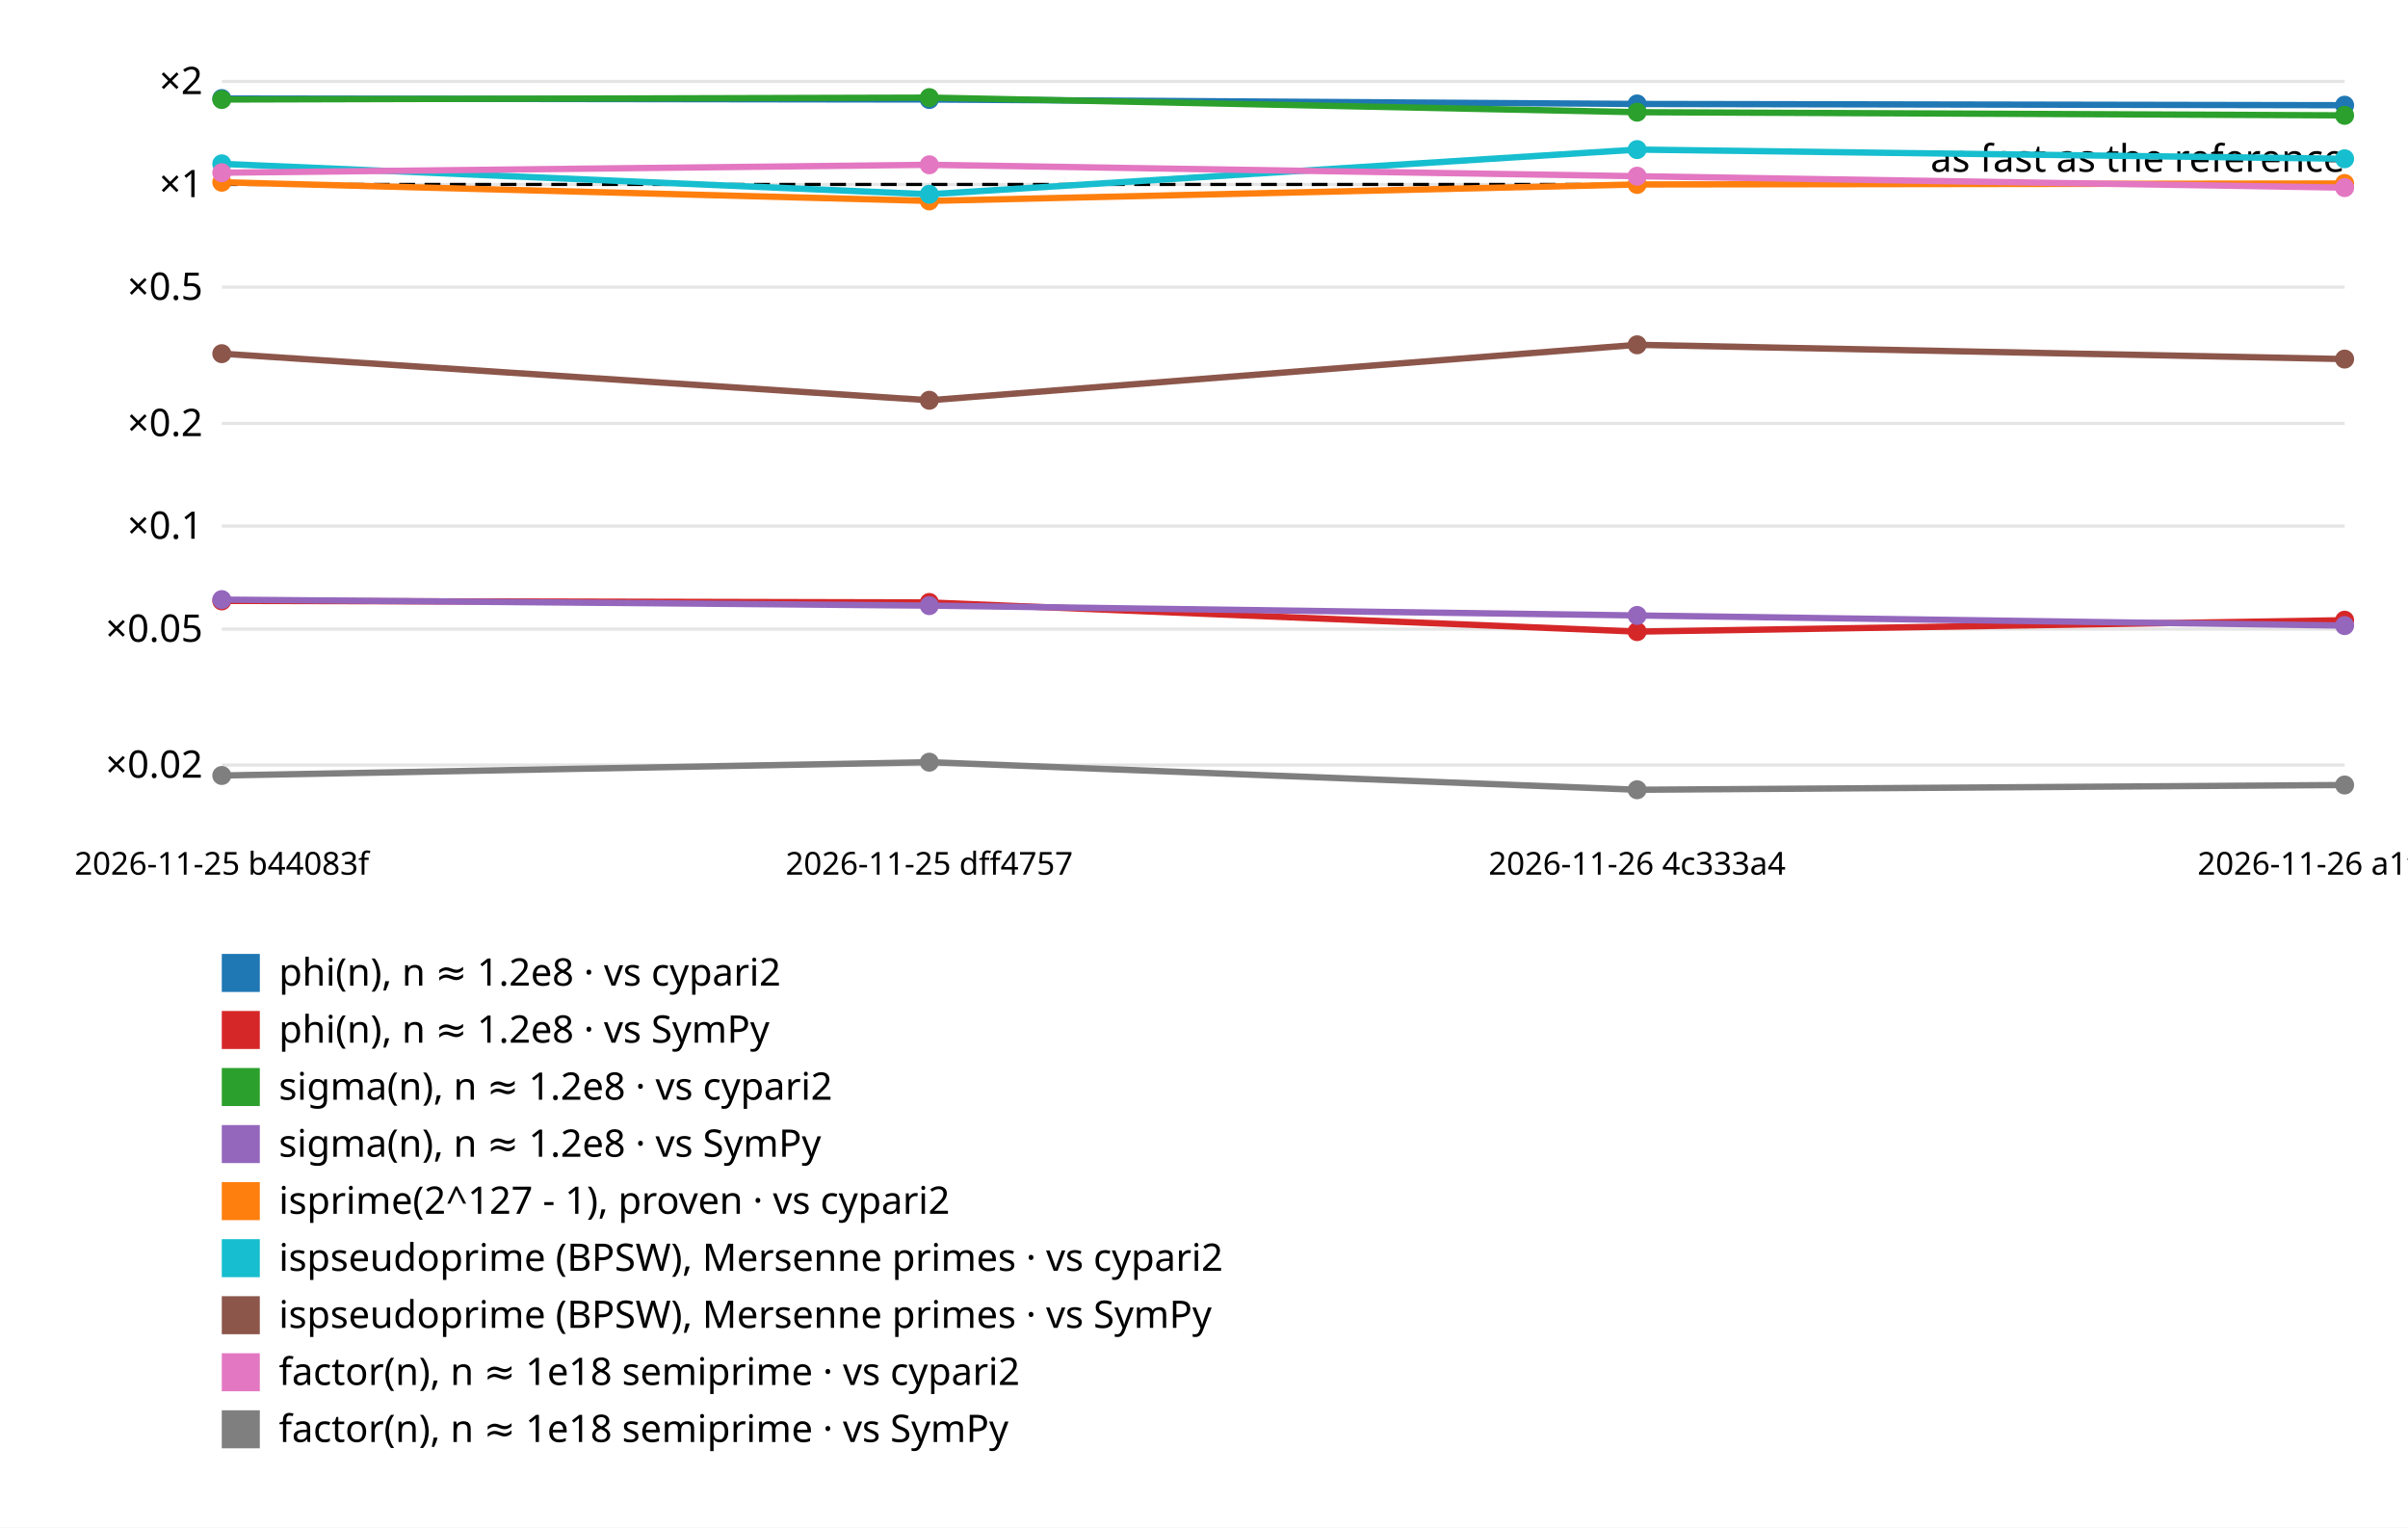
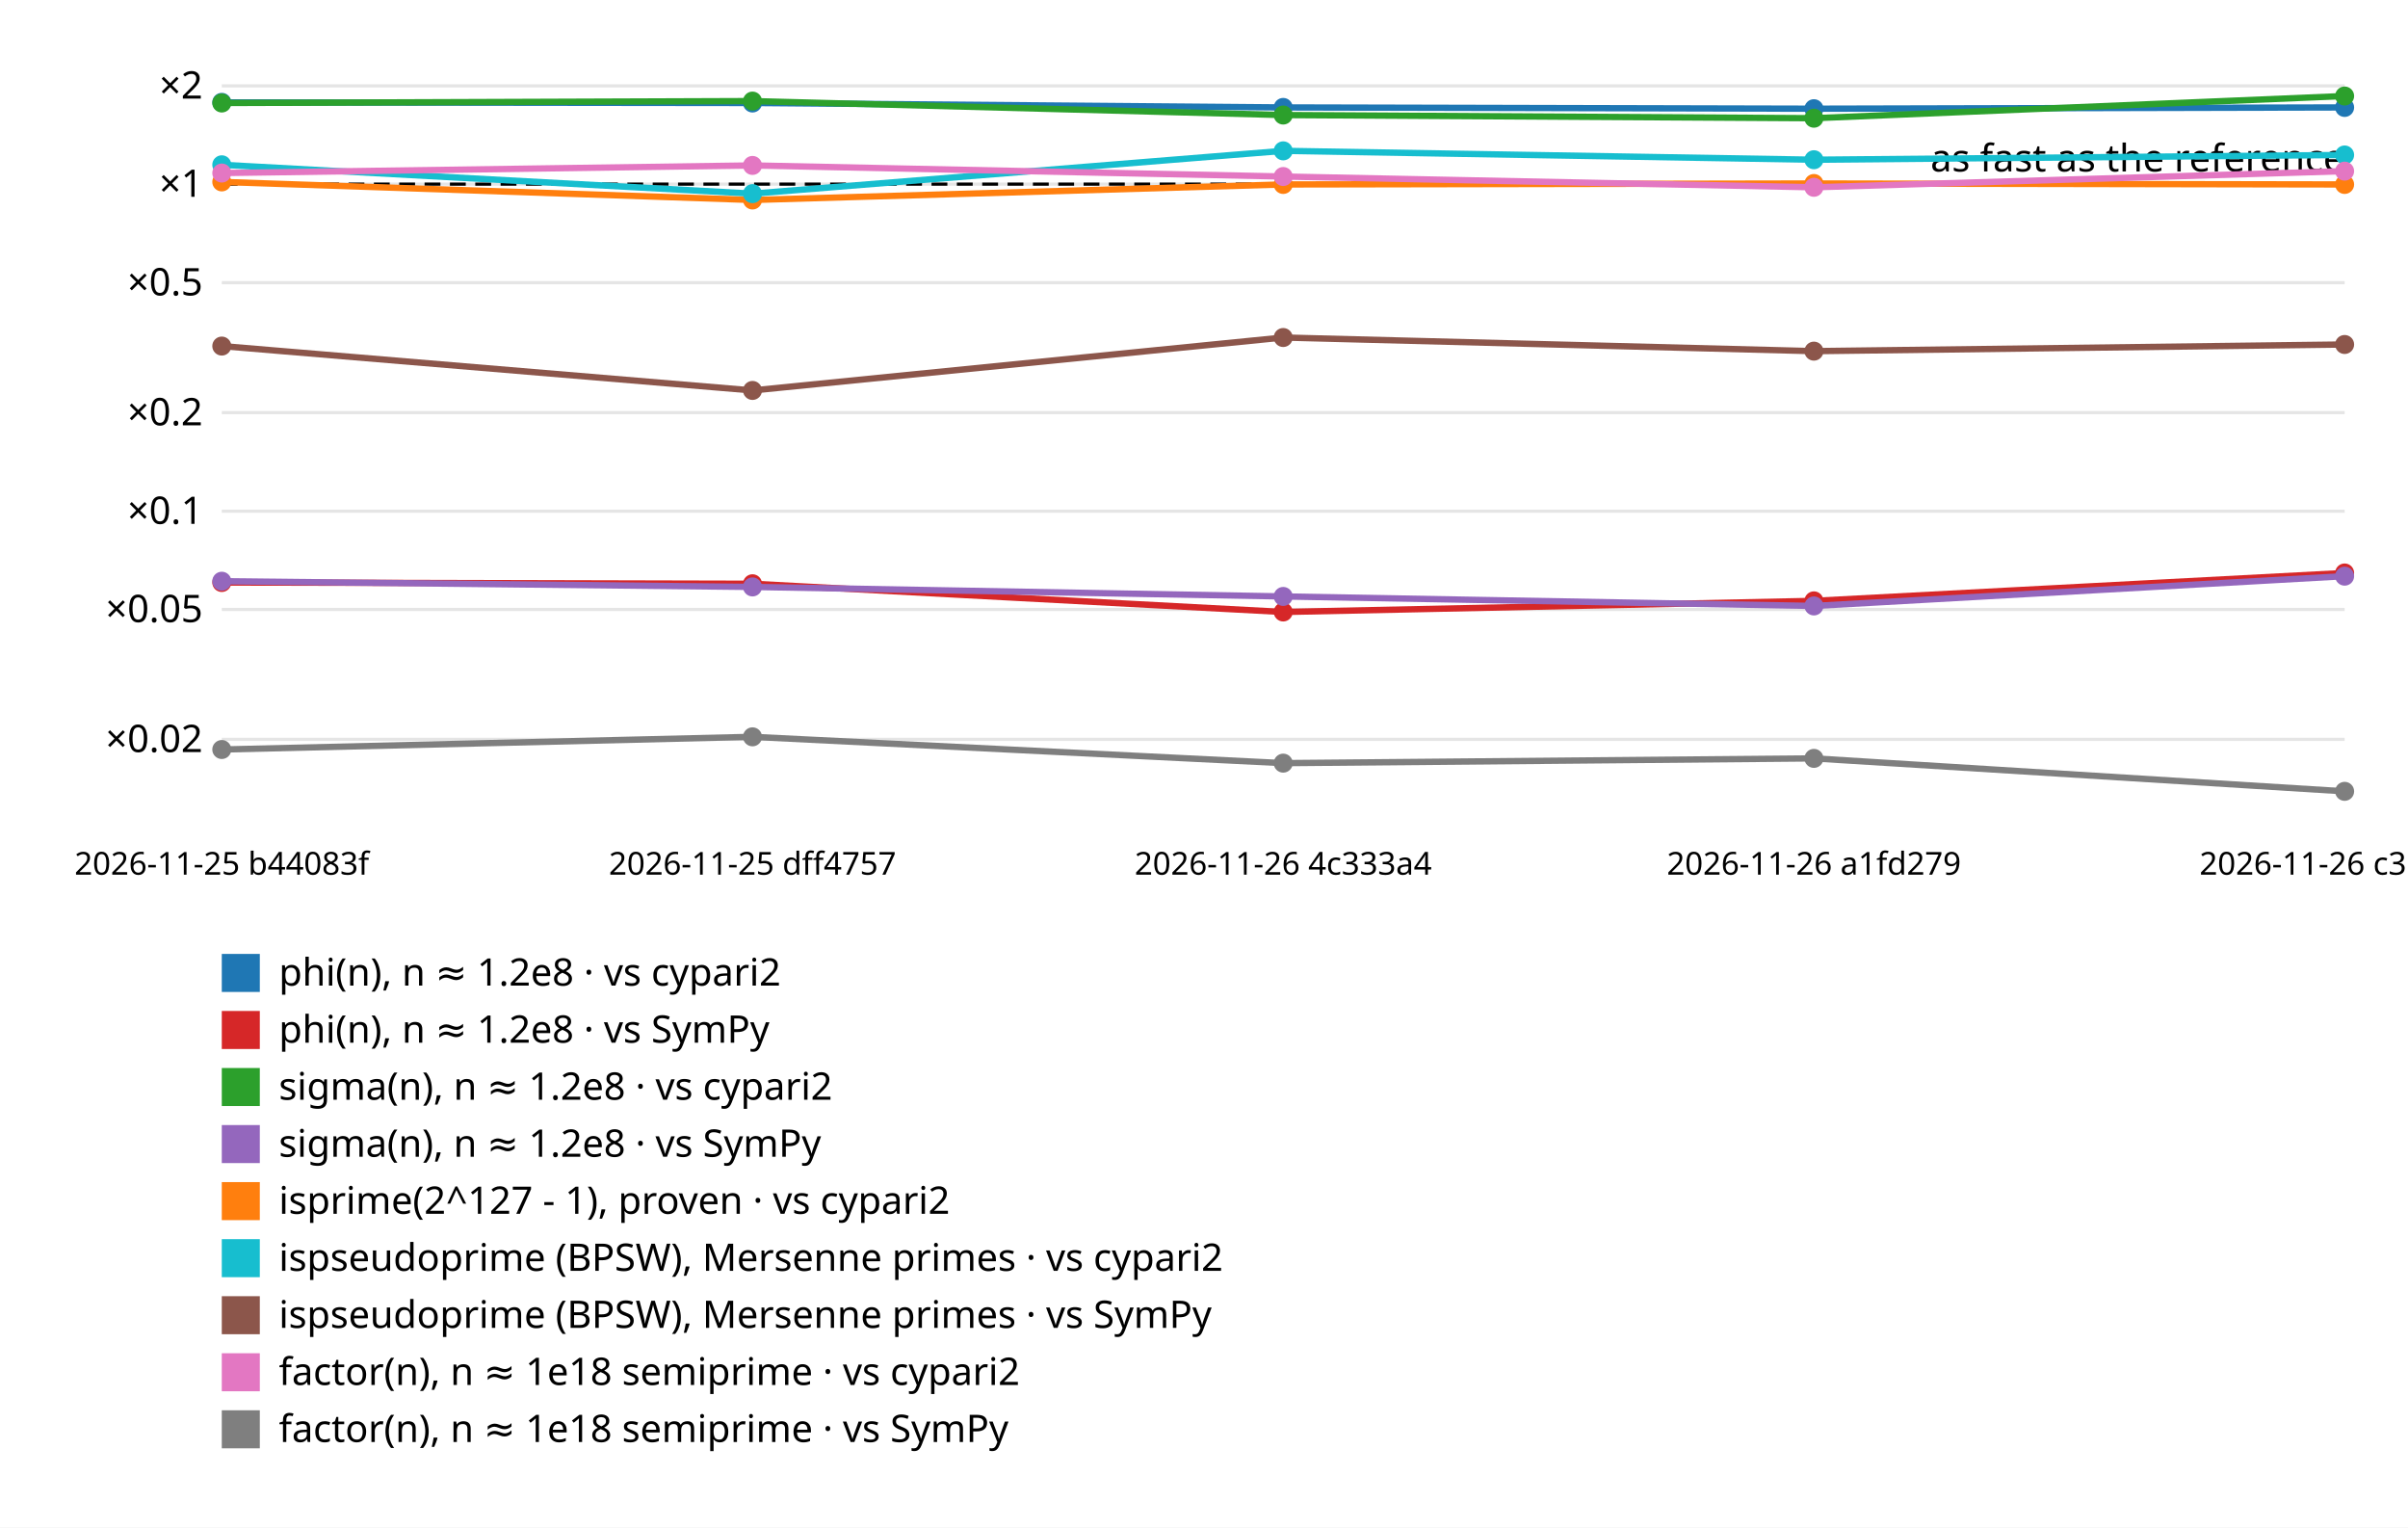
<svg xmlns="http://www.w3.org/2000/svg" width="760" height="482" font-family="sans-serif" font-size="12">
  <rect width="760" height="482" fill="white" />
-   <line x1="70" x2="740" y1="241.4" y2="241.4" stroke="#e5e5e5" />
-   <text x="64" y="245.4" text-anchor="end">×0.02</text>
-   <line x1="70" x2="740" y1="198.5" y2="198.5" stroke="#e5e5e5" />
-   <text x="64" y="202.5" text-anchor="end">×0.05</text>
-   <line x1="70" x2="740" y1="166.0" y2="166.0" stroke="#e5e5e5" />
-   <text x="64" y="170.0" text-anchor="end">×0.1</text>
-   <line x1="70" x2="740" y1="133.6" y2="133.6" stroke="#e5e5e5" />
-   <text x="64" y="137.6" text-anchor="end">×0.2</text>
-   <line x1="70" x2="740" y1="90.6" y2="90.6" stroke="#e5e5e5" />
-   <text x="64" y="94.6" text-anchor="end">×0.5</text>
-   <line x1="70" x2="740" y1="58.2" y2="58.2" stroke="#e5e5e5" />
-   <text x="64" y="62.2" text-anchor="end">×1</text>
-   <line x1="70" x2="740" y1="25.7" y2="25.7" stroke="#e5e5e5" />
-   <text x="64" y="29.7" text-anchor="end">×2</text>
-   <line x1="70" x2="740" y1="58.2" y2="58.2" stroke="black" stroke-dasharray="5 3" />
-   <text x="740" y="54.2" text-anchor="end">as fast as the reference</text>
+   <line x1="70" x2="740" y1="233.3" y2="233.3" stroke="#e5e5e5" />
+   <text x="64" y="237.3" text-anchor="end">×0.02</text>
+   <line x1="70" x2="740" y1="192.3" y2="192.3" stroke="#e5e5e5" />
+   <text x="64" y="196.3" text-anchor="end">×0.05</text>
+   <line x1="70" x2="740" y1="161.3" y2="161.3" stroke="#e5e5e5" />
+   <text x="64" y="165.3" text-anchor="end">×0.1</text>
+   <line x1="70" x2="740" y1="130.2" y2="130.2" stroke="#e5e5e5" />
+   <text x="64" y="134.2" text-anchor="end">×0.2</text>
+   <line x1="70" x2="740" y1="89.2" y2="89.2" stroke="#e5e5e5" />
+   <text x="64" y="93.2" text-anchor="end">×0.5</text>
+   <line x1="70" x2="740" y1="58.1" y2="58.1" stroke="#e5e5e5" />
+   <text x="64" y="62.1" text-anchor="end">×1</text>
+   <line x1="70" x2="740" y1="27.1" y2="27.1" stroke="#e5e5e5" />
+   <text x="64" y="31.1" text-anchor="end">×2</text>
+   <line x1="70" x2="740" y1="58.1" y2="58.1" stroke="black" stroke-dasharray="5 3" />
+   <text x="740" y="54.1" text-anchor="end">as fast as the reference</text>
  <text x="70.0" y="276" text-anchor="middle" font-size="10">2026-11-25 b44083f</text>
-   <text x="293.3" y="276" text-anchor="middle" font-size="10">2026-11-25 dff4757</text>
-   <text x="516.7" y="276" text-anchor="middle" font-size="10">2026-11-26 4c333a4</text>
-   <text x="740.0" y="276" text-anchor="middle" font-size="10">2026-11-26 a1fd279</text>
-   <polyline points="70.0,31.1 293.3,31.4 516.7,32.8 740.0,33.2" fill="none" stroke="#1f77b4" stroke-width="2" />
-   <circle cx="70.0" cy="31.1" r="3" fill="#1f77b4" />
-   <circle cx="293.3" cy="31.4" r="3" fill="#1f77b4" />
-   <circle cx="516.7" cy="32.8" r="3" fill="#1f77b4" />
-   <circle cx="740.0" cy="33.2" r="3" fill="#1f77b4" />
+   <text x="237.5" y="276" text-anchor="middle" font-size="10">2026-11-25 dff4757</text>
+   <text x="405.0" y="276" text-anchor="middle" font-size="10">2026-11-26 4c333a4</text>
+   <text x="572.5" y="276" text-anchor="middle" font-size="10">2026-11-26 a1fd279</text>
+   <text x="740.0" y="276" text-anchor="middle" font-size="10">2026-11-26 c362f30</text>
+   <polyline points="70.0,32.3 237.5,32.5 405.0,33.9 572.5,34.3 740.0,33.9" fill="none" stroke="#1f77b4" stroke-width="2" />
+   <circle cx="70.0" cy="32.3" r="3" fill="#1f77b4" />
+   <circle cx="237.5" cy="32.5" r="3" fill="#1f77b4" />
+   <circle cx="405.0" cy="33.9" r="3" fill="#1f77b4" />
+   <circle cx="572.5" cy="34.3" r="3" fill="#1f77b4" />
+   <circle cx="740.0" cy="33.9" r="3" fill="#1f77b4" />
  <rect x="70" y="301" width="12" height="12" fill="#1f77b4" />
  <text x="88" y="311">phi(n), n ≈ 1.2e8 · vs cypari2</text>
-   <polyline points="70.0,189.6 293.3,190.1 516.7,199.3 740.0,195.7" fill="none" stroke="#d62728" stroke-width="2" />
-   <circle cx="70.0" cy="189.6" r="3" fill="#d62728" />
-   <circle cx="293.3" cy="190.1" r="3" fill="#d62728" />
-   <circle cx="516.7" cy="199.3" r="3" fill="#d62728" />
-   <circle cx="740.0" cy="195.7" r="3" fill="#d62728" />
+   <polyline points="70.0,183.8 237.5,184.2 405.0,193.1 572.5,189.6 740.0,180.8" fill="none" stroke="#d62728" stroke-width="2" />
+   <circle cx="70.0" cy="183.8" r="3" fill="#d62728" />
+   <circle cx="237.5" cy="184.2" r="3" fill="#d62728" />
+   <circle cx="405.0" cy="193.1" r="3" fill="#d62728" />
+   <circle cx="572.5" cy="189.6" r="3" fill="#d62728" />
+   <circle cx="740.0" cy="180.8" r="3" fill="#d62728" />
  <rect x="70" y="319" width="12" height="12" fill="#d62728" />
  <text x="88" y="329">phi(n), n ≈ 1.2e8 · vs SymPy</text>
-   <polyline points="70.0,31.4 293.3,30.8 516.7,35.4 740.0,36.4" fill="none" stroke="#2ca02c" stroke-width="2" />
-   <circle cx="70.0" cy="31.4" r="3" fill="#2ca02c" />
-   <circle cx="293.3" cy="30.8" r="3" fill="#2ca02c" />
-   <circle cx="516.7" cy="35.4" r="3" fill="#2ca02c" />
-   <circle cx="740.0" cy="36.4" r="3" fill="#2ca02c" />
+   <polyline points="70.0,32.5 237.5,31.9 405.0,36.3 572.5,37.3 740.0,30.3" fill="none" stroke="#2ca02c" stroke-width="2" />
+   <circle cx="70.0" cy="32.5" r="3" fill="#2ca02c" />
+   <circle cx="237.5" cy="31.9" r="3" fill="#2ca02c" />
+   <circle cx="405.0" cy="36.3" r="3" fill="#2ca02c" />
+   <circle cx="572.5" cy="37.3" r="3" fill="#2ca02c" />
+   <circle cx="740.0" cy="30.3" r="3" fill="#2ca02c" />
  <rect x="70" y="337" width="12" height="12" fill="#2ca02c" />
  <text x="88" y="347">sigma(n), n ≈ 1.2e8 · vs cypari2</text>
-   <polyline points="70.0,189.2 293.3,191.1 516.7,194.2 740.0,197.4" fill="none" stroke="#9467bd" stroke-width="2" />
-   <circle cx="70.0" cy="189.2" r="3" fill="#9467bd" />
-   <circle cx="293.3" cy="191.1" r="3" fill="#9467bd" />
-   <circle cx="516.7" cy="194.2" r="3" fill="#9467bd" />
-   <circle cx="740.0" cy="197.4" r="3" fill="#9467bd" />
+   <polyline points="70.0,183.4 237.5,185.2 405.0,188.2 572.5,191.2 740.0,181.8" fill="none" stroke="#9467bd" stroke-width="2" />
+   <circle cx="70.0" cy="183.4" r="3" fill="#9467bd" />
+   <circle cx="237.5" cy="185.2" r="3" fill="#9467bd" />
+   <circle cx="405.0" cy="188.2" r="3" fill="#9467bd" />
+   <circle cx="572.5" cy="191.2" r="3" fill="#9467bd" />
+   <circle cx="740.0" cy="181.8" r="3" fill="#9467bd" />
  <rect x="70" y="355" width="12" height="12" fill="#9467bd" />
  <text x="88" y="365">sigma(n), n ≈ 1.2e8 · vs SymPy</text>
-   <polyline points="70.0,57.5 293.3,63.4 516.7,58.2 740.0,57.9" fill="none" stroke="#ff7f0e" stroke-width="2" />
-   <circle cx="70.0" cy="57.5" r="3" fill="#ff7f0e" />
-   <circle cx="293.3" cy="63.4" r="3" fill="#ff7f0e" />
-   <circle cx="516.7" cy="58.2" r="3" fill="#ff7f0e" />
-   <circle cx="740.0" cy="57.9" r="3" fill="#ff7f0e" />
+   <polyline points="70.0,57.4 237.5,63.1 405.0,58.2 572.5,57.9 740.0,58.2" fill="none" stroke="#ff7f0e" stroke-width="2" />
+   <circle cx="70.0" cy="57.4" r="3" fill="#ff7f0e" />
+   <circle cx="237.5" cy="63.1" r="3" fill="#ff7f0e" />
+   <circle cx="405.0" cy="58.2" r="3" fill="#ff7f0e" />
+   <circle cx="572.5" cy="57.9" r="3" fill="#ff7f0e" />
+   <circle cx="740.0" cy="58.2" r="3" fill="#ff7f0e" />
  <rect x="70" y="373" width="12" height="12" fill="#ff7f0e" />
  <text x="88" y="383">isprime(2^127 - 1), proven · vs cypari2</text>
-   <polyline points="70.0,51.7 293.3,61.3 516.7,47.2 740.0,50.1" fill="none" stroke="#17becf" stroke-width="2" />
-   <circle cx="70.0" cy="51.7" r="3" fill="#17becf" />
-   <circle cx="293.3" cy="61.3" r="3" fill="#17becf" />
-   <circle cx="516.7" cy="47.2" r="3" fill="#17becf" />
-   <circle cx="740.0" cy="50.1" r="3" fill="#17becf" />
+   <polyline points="70.0,52.0 237.5,61.1 405.0,47.6 572.5,50.4 740.0,48.9" fill="none" stroke="#17becf" stroke-width="2" />
+   <circle cx="70.0" cy="52.0" r="3" fill="#17becf" />
+   <circle cx="237.5" cy="61.1" r="3" fill="#17becf" />
+   <circle cx="405.0" cy="47.6" r="3" fill="#17becf" />
+   <circle cx="572.5" cy="50.4" r="3" fill="#17becf" />
+   <circle cx="740.0" cy="48.9" r="3" fill="#17becf" />
  <rect x="70" y="391" width="12" height="12" fill="#17becf" />
  <text x="88" y="401">ispseudoprime (BPSW), Mersenne primes · vs cypari2</text>
-   <polyline points="70.0,111.6 293.3,126.3 516.7,108.8 740.0,113.3" fill="none" stroke="#8c564b" stroke-width="2" />
-   <circle cx="70.0" cy="111.6" r="3" fill="#8c564b" />
-   <circle cx="293.3" cy="126.3" r="3" fill="#8c564b" />
-   <circle cx="516.7" cy="108.8" r="3" fill="#8c564b" />
-   <circle cx="740.0" cy="113.3" r="3" fill="#8c564b" />
+   <polyline points="70.0,109.2 237.5,123.2 405.0,106.5 572.5,110.8 740.0,108.7" fill="none" stroke="#8c564b" stroke-width="2" />
+   <circle cx="70.0" cy="109.2" r="3" fill="#8c564b" />
+   <circle cx="237.5" cy="123.2" r="3" fill="#8c564b" />
+   <circle cx="405.0" cy="106.5" r="3" fill="#8c564b" />
+   <circle cx="572.5" cy="110.8" r="3" fill="#8c564b" />
+   <circle cx="740.0" cy="108.7" r="3" fill="#8c564b" />
  <rect x="70" y="409" width="12" height="12" fill="#8c564b" />
  <text x="88" y="419">ispseudoprime (BPSW), Mersenne primes · vs SymPy</text>
-   <polyline points="70.0,54.5 293.3,52.0 516.7,55.6 740.0,59.2" fill="none" stroke="#e377c2" stroke-width="2" />
-   <circle cx="70.0" cy="54.5" r="3" fill="#e377c2" />
-   <circle cx="293.3" cy="52.0" r="3" fill="#e377c2" />
-   <circle cx="516.7" cy="55.6" r="3" fill="#e377c2" />
-   <circle cx="740.0" cy="59.2" r="3" fill="#e377c2" />
+   <polyline points="70.0,54.6 237.5,52.2 405.0,55.7 572.5,59.1 740.0,54.0" fill="none" stroke="#e377c2" stroke-width="2" />
+   <circle cx="70.0" cy="54.6" r="3" fill="#e377c2" />
+   <circle cx="237.5" cy="52.2" r="3" fill="#e377c2" />
+   <circle cx="405.0" cy="55.7" r="3" fill="#e377c2" />
+   <circle cx="572.5" cy="59.1" r="3" fill="#e377c2" />
+   <circle cx="740.0" cy="54.0" r="3" fill="#e377c2" />
  <rect x="70" y="427" width="12" height="12" fill="#e377c2" />
  <text x="88" y="437">factor(n), n ≈ 1e18 semiprime · vs cypari2</text>
-   <polyline points="70.0,244.7 293.3,240.5 516.7,249.2 740.0,247.7" fill="none" stroke="#7f7f7f" stroke-width="2" />
-   <circle cx="70.0" cy="244.7" r="3" fill="#7f7f7f" />
-   <circle cx="293.3" cy="240.5" r="3" fill="#7f7f7f" />
-   <circle cx="516.7" cy="249.2" r="3" fill="#7f7f7f" />
-   <circle cx="740.0" cy="247.7" r="3" fill="#7f7f7f" />
+   <polyline points="70.0,236.5 237.5,232.5 405.0,240.8 572.5,239.3 740.0,249.7" fill="none" stroke="#7f7f7f" stroke-width="2" />
+   <circle cx="70.0" cy="236.5" r="3" fill="#7f7f7f" />
+   <circle cx="237.5" cy="232.5" r="3" fill="#7f7f7f" />
+   <circle cx="405.0" cy="240.8" r="3" fill="#7f7f7f" />
+   <circle cx="572.5" cy="239.3" r="3" fill="#7f7f7f" />
+   <circle cx="740.0" cy="249.7" r="3" fill="#7f7f7f" />
  <rect x="70" y="445" width="12" height="12" fill="#7f7f7f" />
  <text x="88" y="455">factor(n), n ≈ 1e18 semiprime · vs SymPy</text>
</svg>
